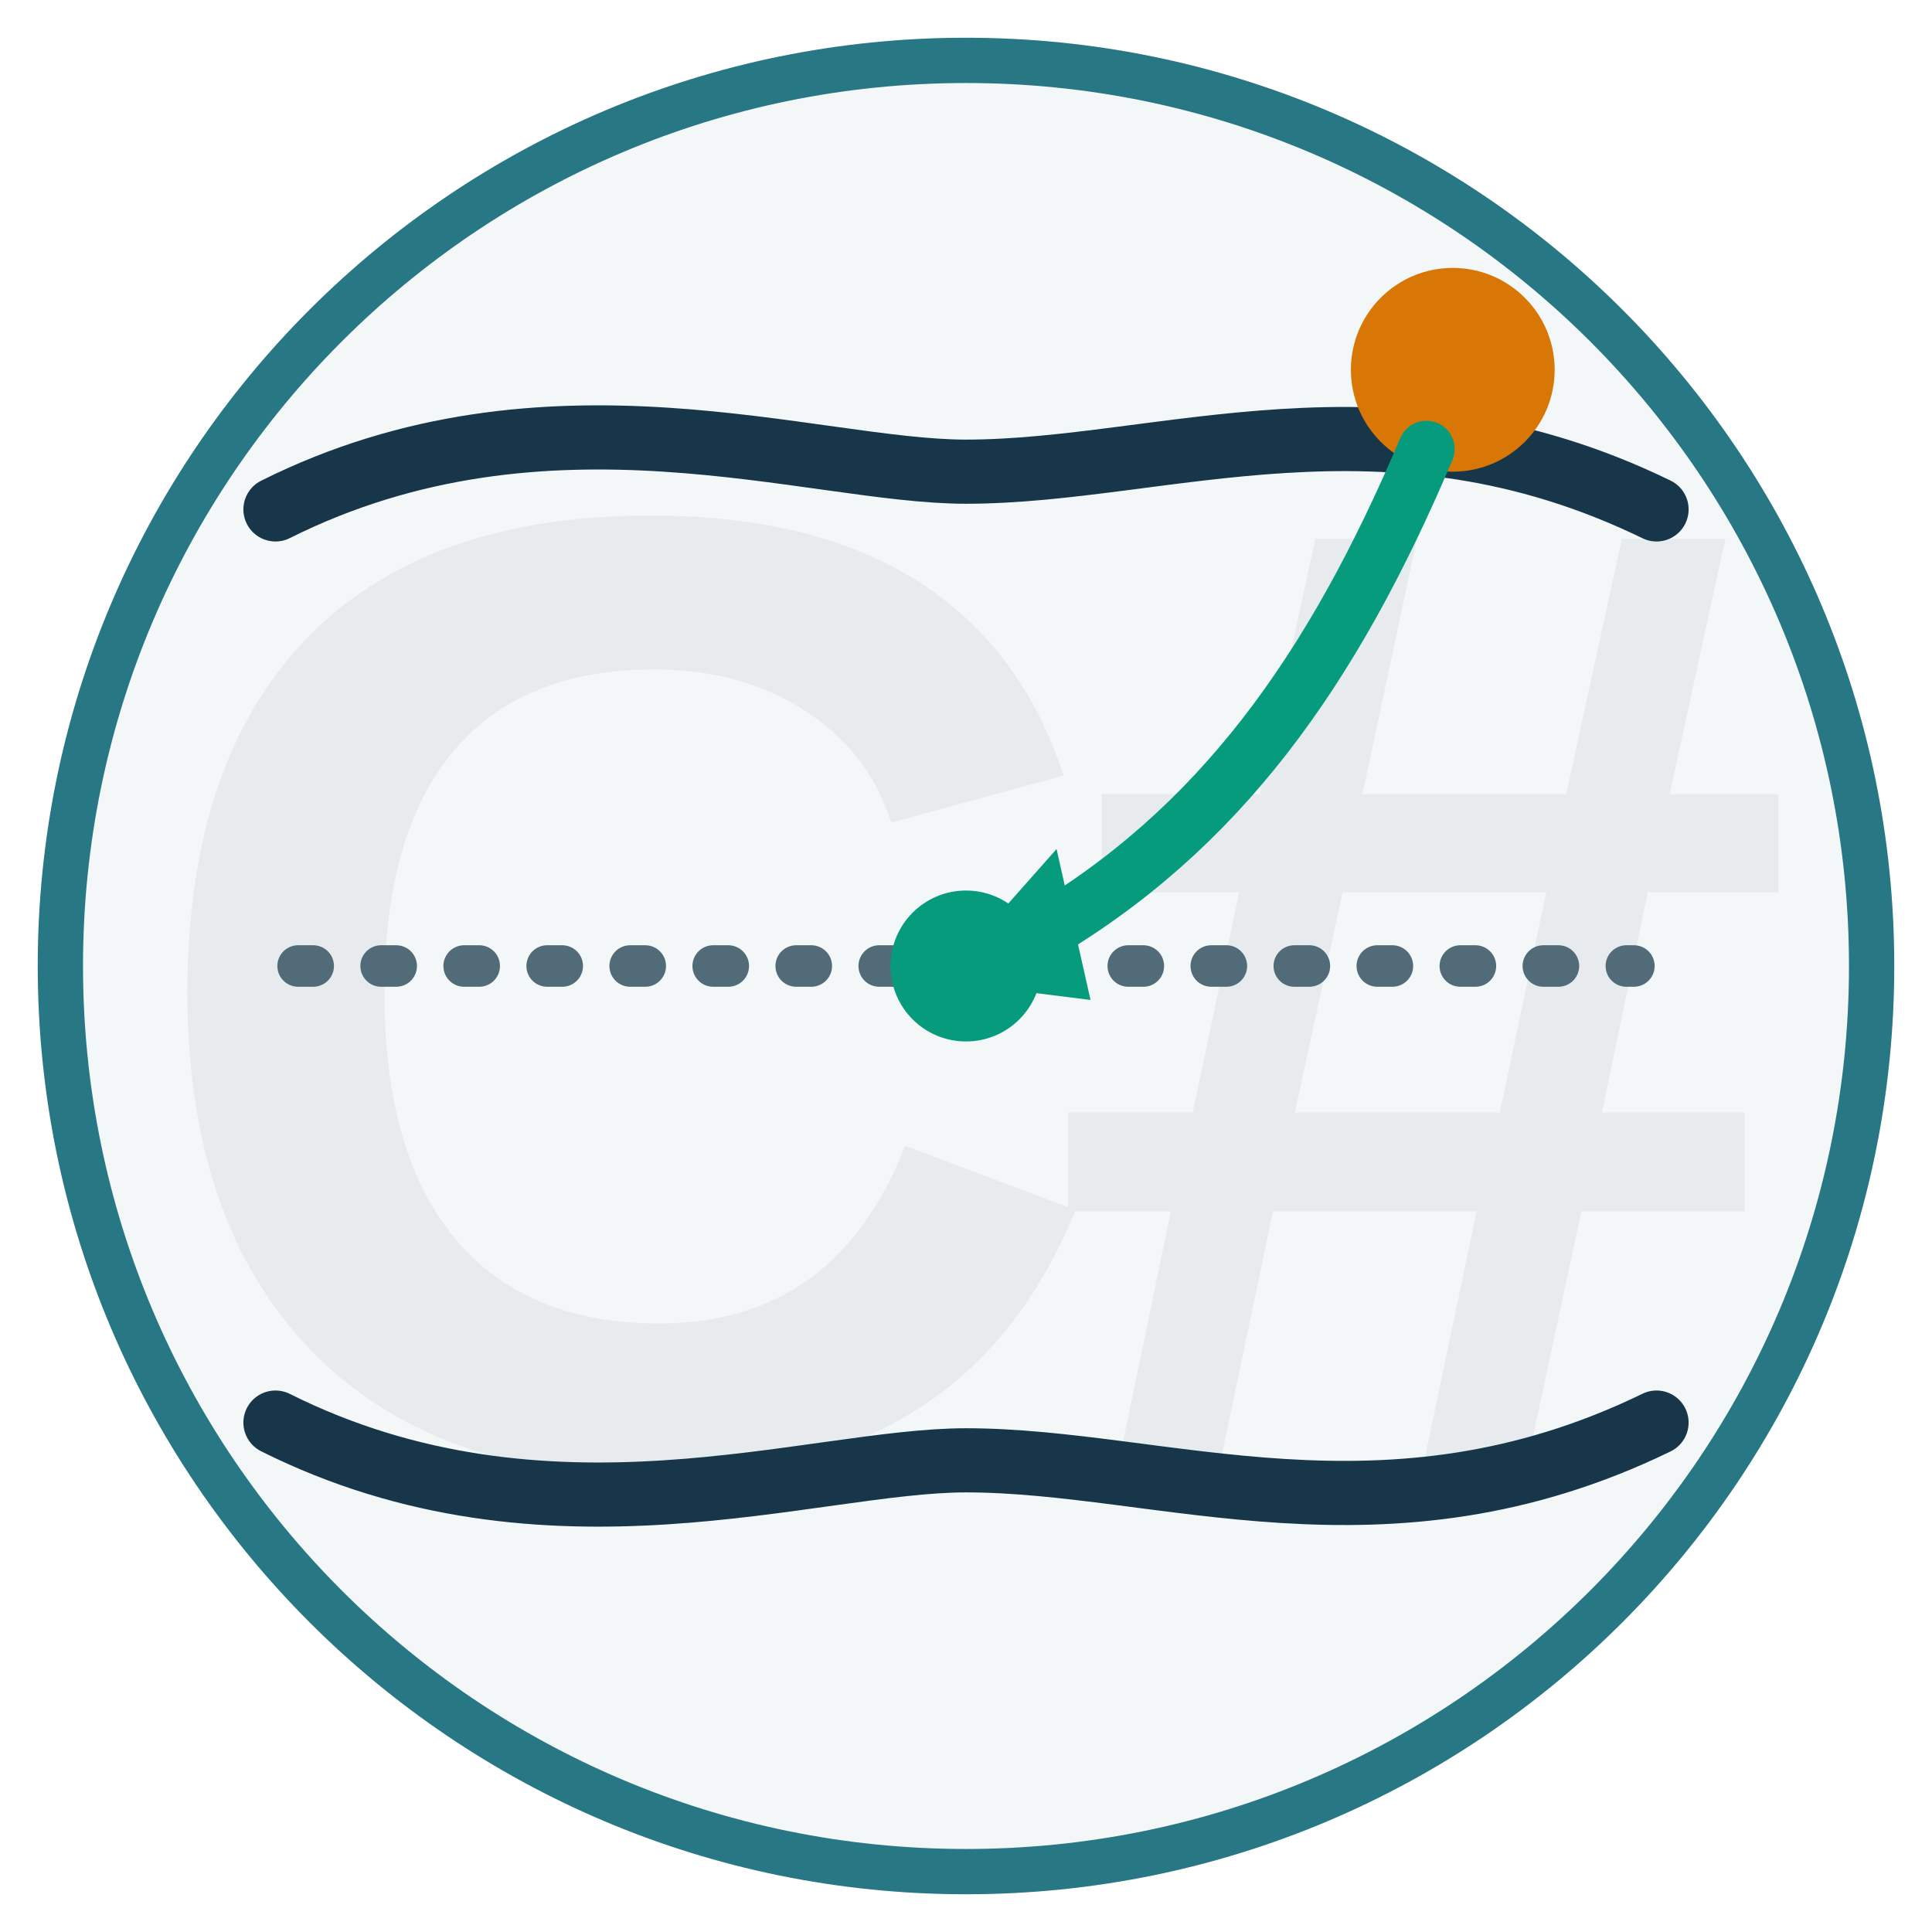
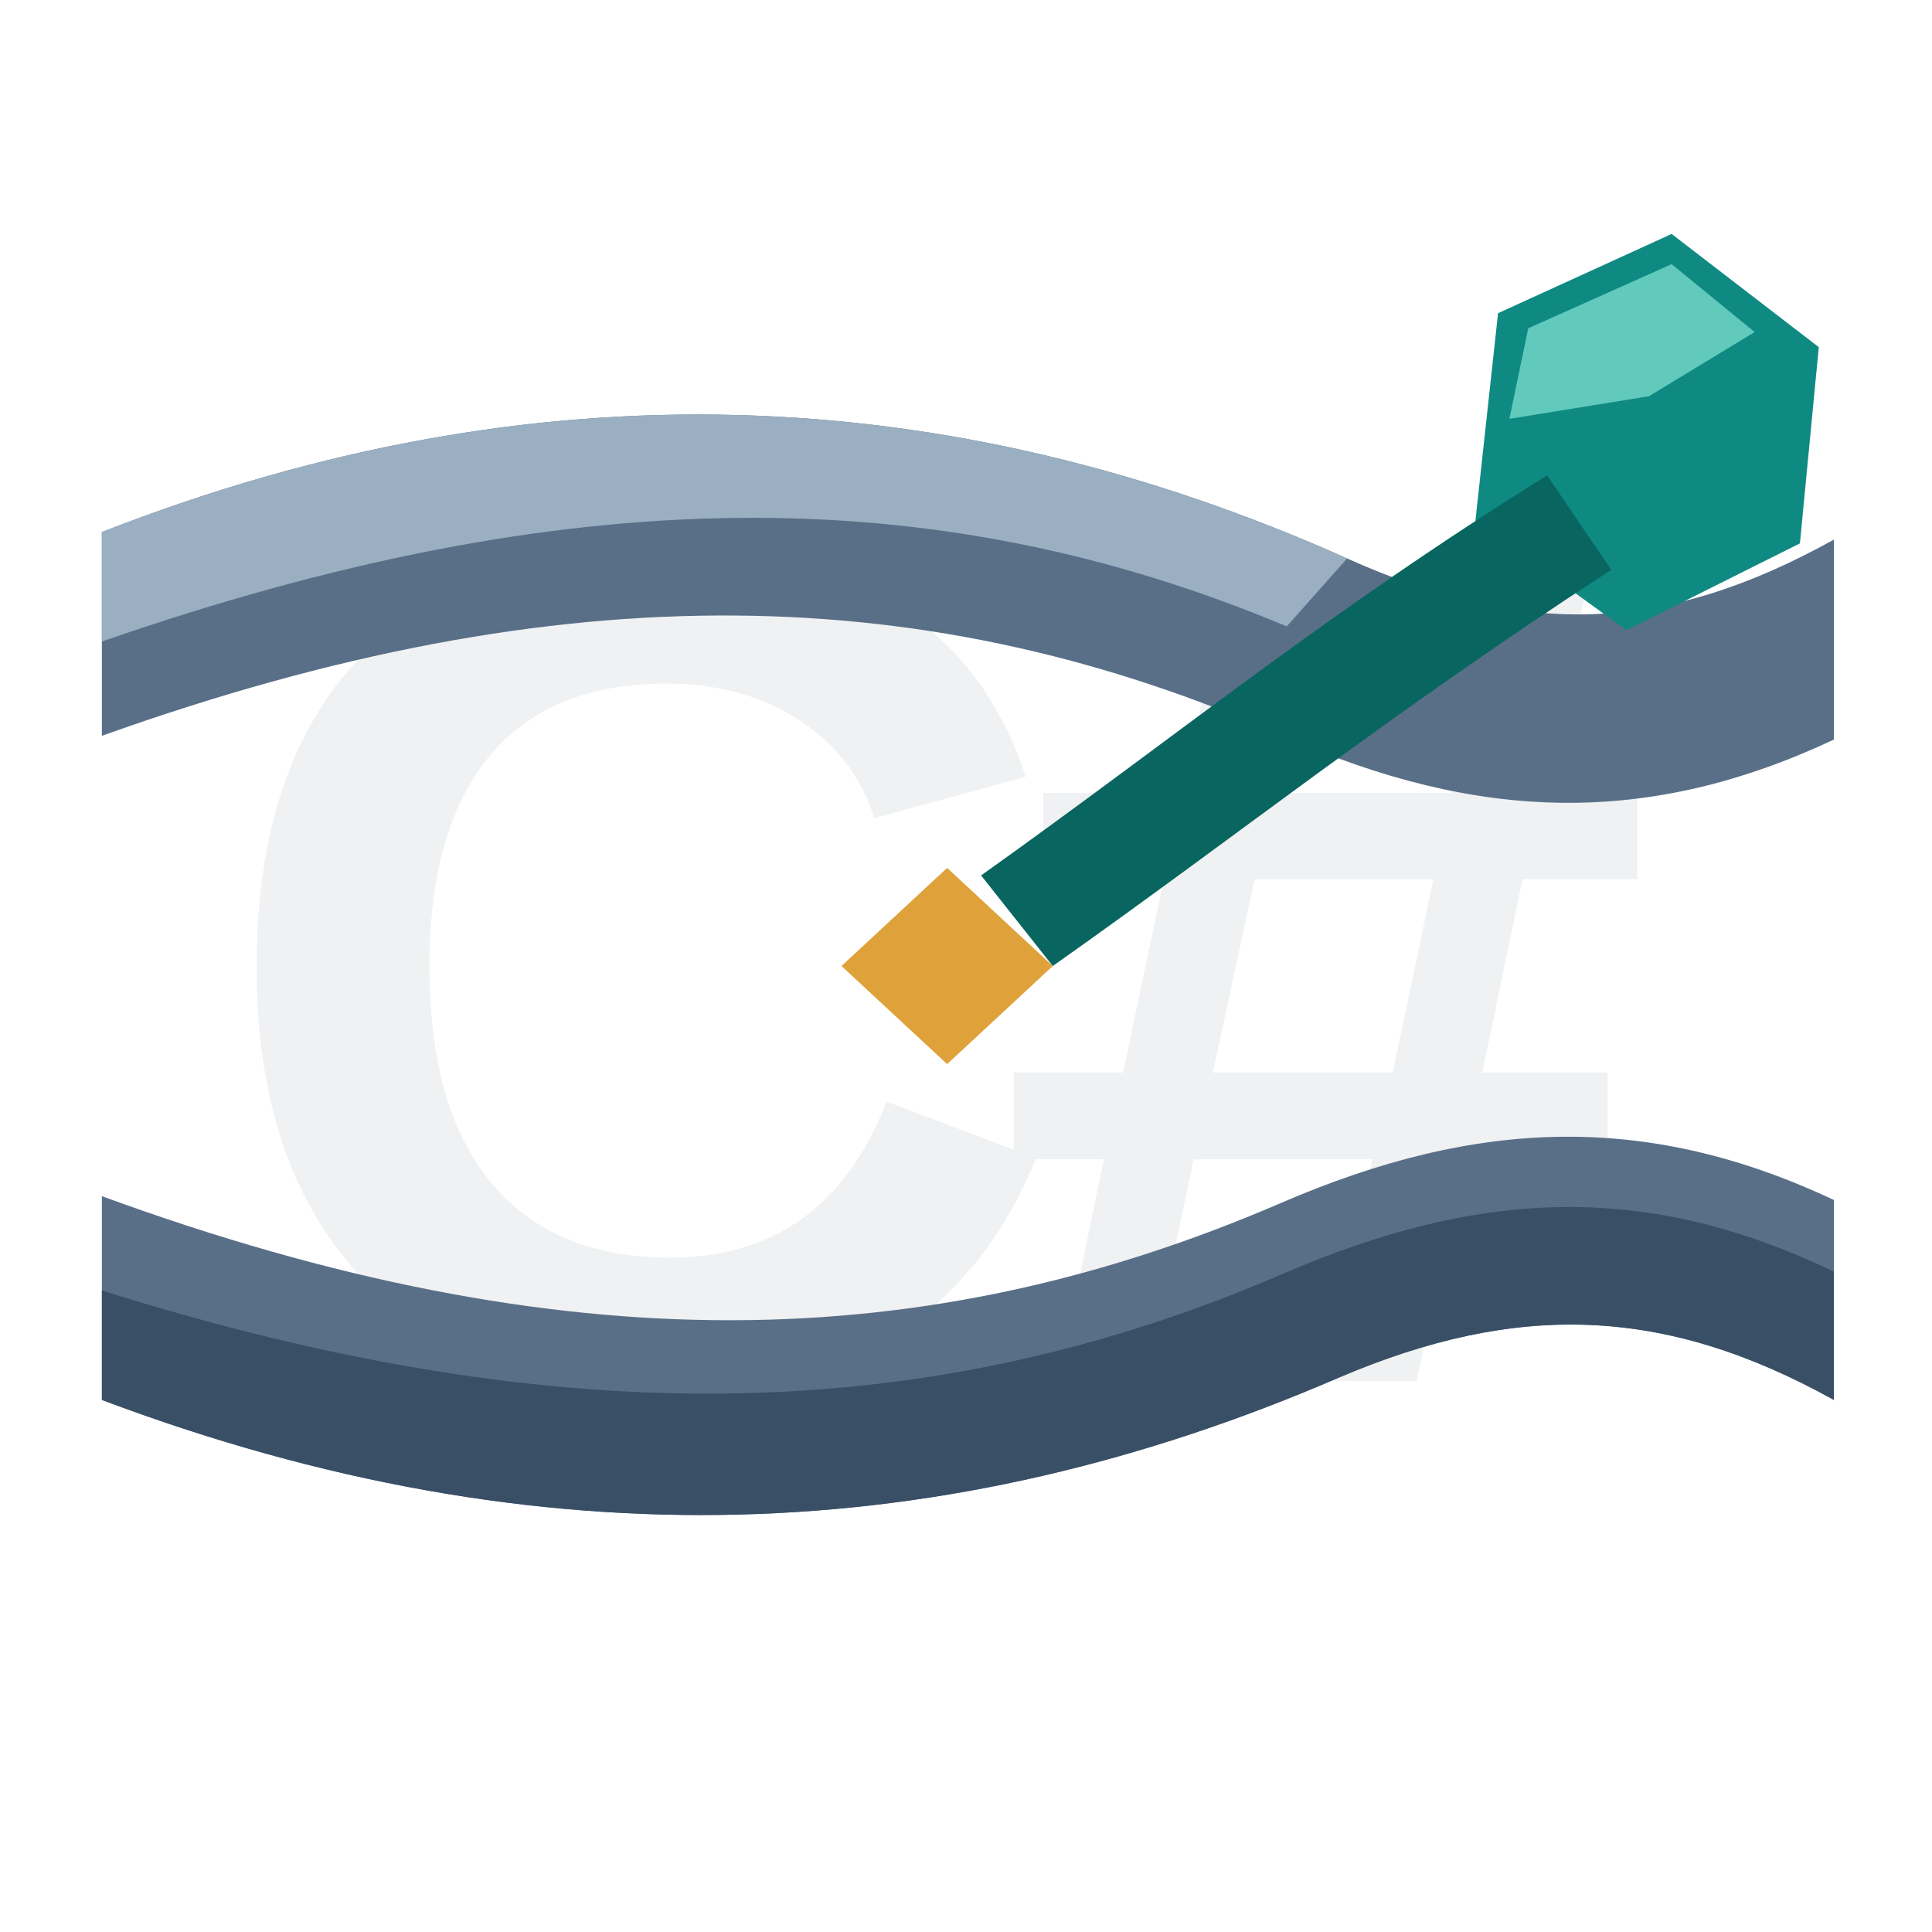
<svg xmlns="http://www.w3.org/2000/svg" viewBox="0 0 512 512" role="img" aria-labelledby="title description">
-   <defs>
-     <clipPath id="badge-clip">
-       <circle cx="256" cy="256" r="232" />
-     </clipPath>
-   </defs>
  <style>
-     :root {
-       color-scheme: light dark;
-     }
- 
-     .badge {
-       fill: #f4f7f8;
-       stroke: #277785;
-     }
- 
-     .badge-fill {
-       fill: #f4f7f8;
-     }
- 
-     .badge-stroke {
-       stroke: #f4f7f8;
-     }
- 
-     .language-mark {
-       fill: #17364a;
-       opacity: 0.06;
-     }
- 
-     .python-upper {
-       fill: #2874a6;
-       opacity: 0.09;
-     }
- 
-     .python-lower {
-       fill: #a77b00;
-       opacity: 0.09;
-     }
- 
-     .python-eye {
-       fill: #f4f7f8;
-     }
- 
-     .accent-fill {
-       fill: #079b7e;
-     }
- 
-     .accent-stroke {
-       stroke: #079b7e;
-     }
- 
-     .solid-fill {
-       fill: #17364a;
-     }
- 
-     .solid-stroke {
-       stroke: #17364a;
-     }
- 
-     .muted-fill {
-       fill: #526b78;
-     }
- 
-     .muted-stroke {
-       stroke: #526b78;
-     }
- 
-     .warm-fill {
-       fill: #d97706;
-     }
- 
-     .warm-stroke {
-       stroke: #d97706;
-     }
- 
+     :root { color-scheme: light dark; }
+     .language-mark { fill: #17323d; opacity: 0.07; } .python-upper { fill: #2874a6; opacity: 0.07; } .python-lower { fill: #aa8108; opacity: 0.07; }
+     .primary { fill: #0f8a82; } .primary-light { fill: #61cabd; } .primary-shade { fill: #08655f; }
+     .secondary { fill: #596f88; } .secondary-light { fill: #9aafc1; } .secondary-shade { fill: #394f66; }
+     .accent { fill: #dfa23a; } .neutral { fill: #29393f; } .shadow { fill: #14262c; opacity: 0.22; }
    @media (prefers-color-scheme: dark) {
-       .badge {
-         fill: #0d2638;
-         stroke: #277785;
-       }
- 
-       .badge-fill {
-         fill: #0d2638;
-       }
- 
-       .badge-stroke {
-         stroke: #0d2638;
-       }
- 
-       .language-mark {
-         fill: #edf2f3;
-         opacity: 0.07;
-       }
- 
-       .python-upper {
-         fill: #79b7df;
-         opacity: 0.1;
-       }
- 
-       .python-lower {
-         fill: #f0c84b;
-         opacity: 0.1;
-       }
- 
-       .python-eye {
-         fill: #0d2638;
-       }
- 
-       .accent-fill {
-         fill: #43d6b1;
-       }
- 
-       .accent-stroke {
-         stroke: #43d6b1;
-       }
- 
-       .solid-fill {
-         fill: #edf2f3;
-       }
- 
-       .solid-stroke {
-         stroke: #edf2f3;
-       }
- 
-       .muted-fill {
-         fill: #8fa2aa;
-       }
- 
-       .muted-stroke {
-         stroke: #8fa2aa;
-       }
- 
-       .warm-fill {
-         fill: #f6b73c;
-       }
- 
-       .warm-stroke {
-         stroke: #f6b73c;
-       }
+       .language-mark { fill: #edf6f3; opacity: 0.08; } .python-upper { fill: #7ec5ed; opacity: 0.08; } .python-lower { fill: #f1ca50; opacity: 0.08; }
+       .primary { fill: #3fc6ba; } .primary-light { fill: #82dfd3; } .primary-shade { fill: #1d9389; }
+       .secondary { fill: #8eabc3; } .secondary-light { fill: #c0d3e1; } .secondary-shade { fill: #607f9d; }
+       .accent { fill: #f2c45d; } .neutral { fill: #e5efec; } .shadow { fill: #02090b; opacity: 0.34; }
    }
  </style>
-   <circle class="badge" cx="256" cy="256" r="240" stroke-width="12" />
-   <g clip-path="url(#badge-clip)">
-     <text class="language-mark" x="256" y="388" font-family="Segoe UI, Arial, sans-serif" font-size="360" font-weight="800" letter-spacing="-18" text-anchor="middle" aria-hidden="true">C#</text>
-     <path class="solid-stroke" d="M73 135 C145 99 215 125 256 125 C308 125 367 100 439 135 M73 377 C145 413 215 387 256 387 C308 387 367 412 439 377" fill="none" stroke-width="17" stroke-linecap="round" />
-     <path class="muted-stroke" d="M79 256 H433" fill="none" stroke-width="11" stroke-linecap="round" stroke-dasharray="4 18" />
-     <circle class="warm-fill" cx="385" cy="98" r="27" />
-     <path class="accent-stroke" d="M378 119 C353 178 323 220 275 248" fill="none" stroke-width="15" stroke-linecap="round" />
-     <path class="accent-fill" d="M249 260 L280 225 L289 265 Z" />
-     <circle class="accent-fill" cx="256" cy="256" r="20" />
+   <text class="language-mark" x="247" y="366" font-family="Segoe UI, Arial, sans-serif" font-size="316" font-weight="800" letter-spacing="-20" text-anchor="middle" aria-hidden="true">C#</text>
+   <g aria-hidden="true">
+     <path class="secondary" d="M27 141 C142 96 252 101 357 148 C404 169 441 168 486 143 L486 196 C437 219 392 218 340 195 C247 154 150 151 27 195 Z" />
+     <path class="secondary-light" d="M27 141 C142 96 252 101 357 148 L341 166 C248 127 151 127 27 170 Z" />
+     <path class="secondary" d="M27 371 C144 415 251 410 355 365 C402 345 441 346 486 371 L486 318 C437 295 392 296 339 319 C246 359 150 362 27 317 Z" />
+     <path class="secondary-shade" d="M27 342 C151 381 248 377 339 338 C394 314 438 314 486 337 L486 371 C441 346 402 345 355 365 C251 410 144 415 27 371 Z" />
+     <path class="primary" d="M397 83 L443 62 L482 92 L477 144 L431 167 L391 138 Z" />
+     <path class="primary-light" d="M405 87 L443 70 L465 88 L437 105 L400 111 Z" />
+     <path class="accent" d="M251 230 L279 256 L251 282 L223 256 Z" />
+     <path class="primary-shade" d="M427 151 C367 190 330 220 279 256 L260 232 C312 195 352 162 410 126 Z" />
  </g>
</svg>
